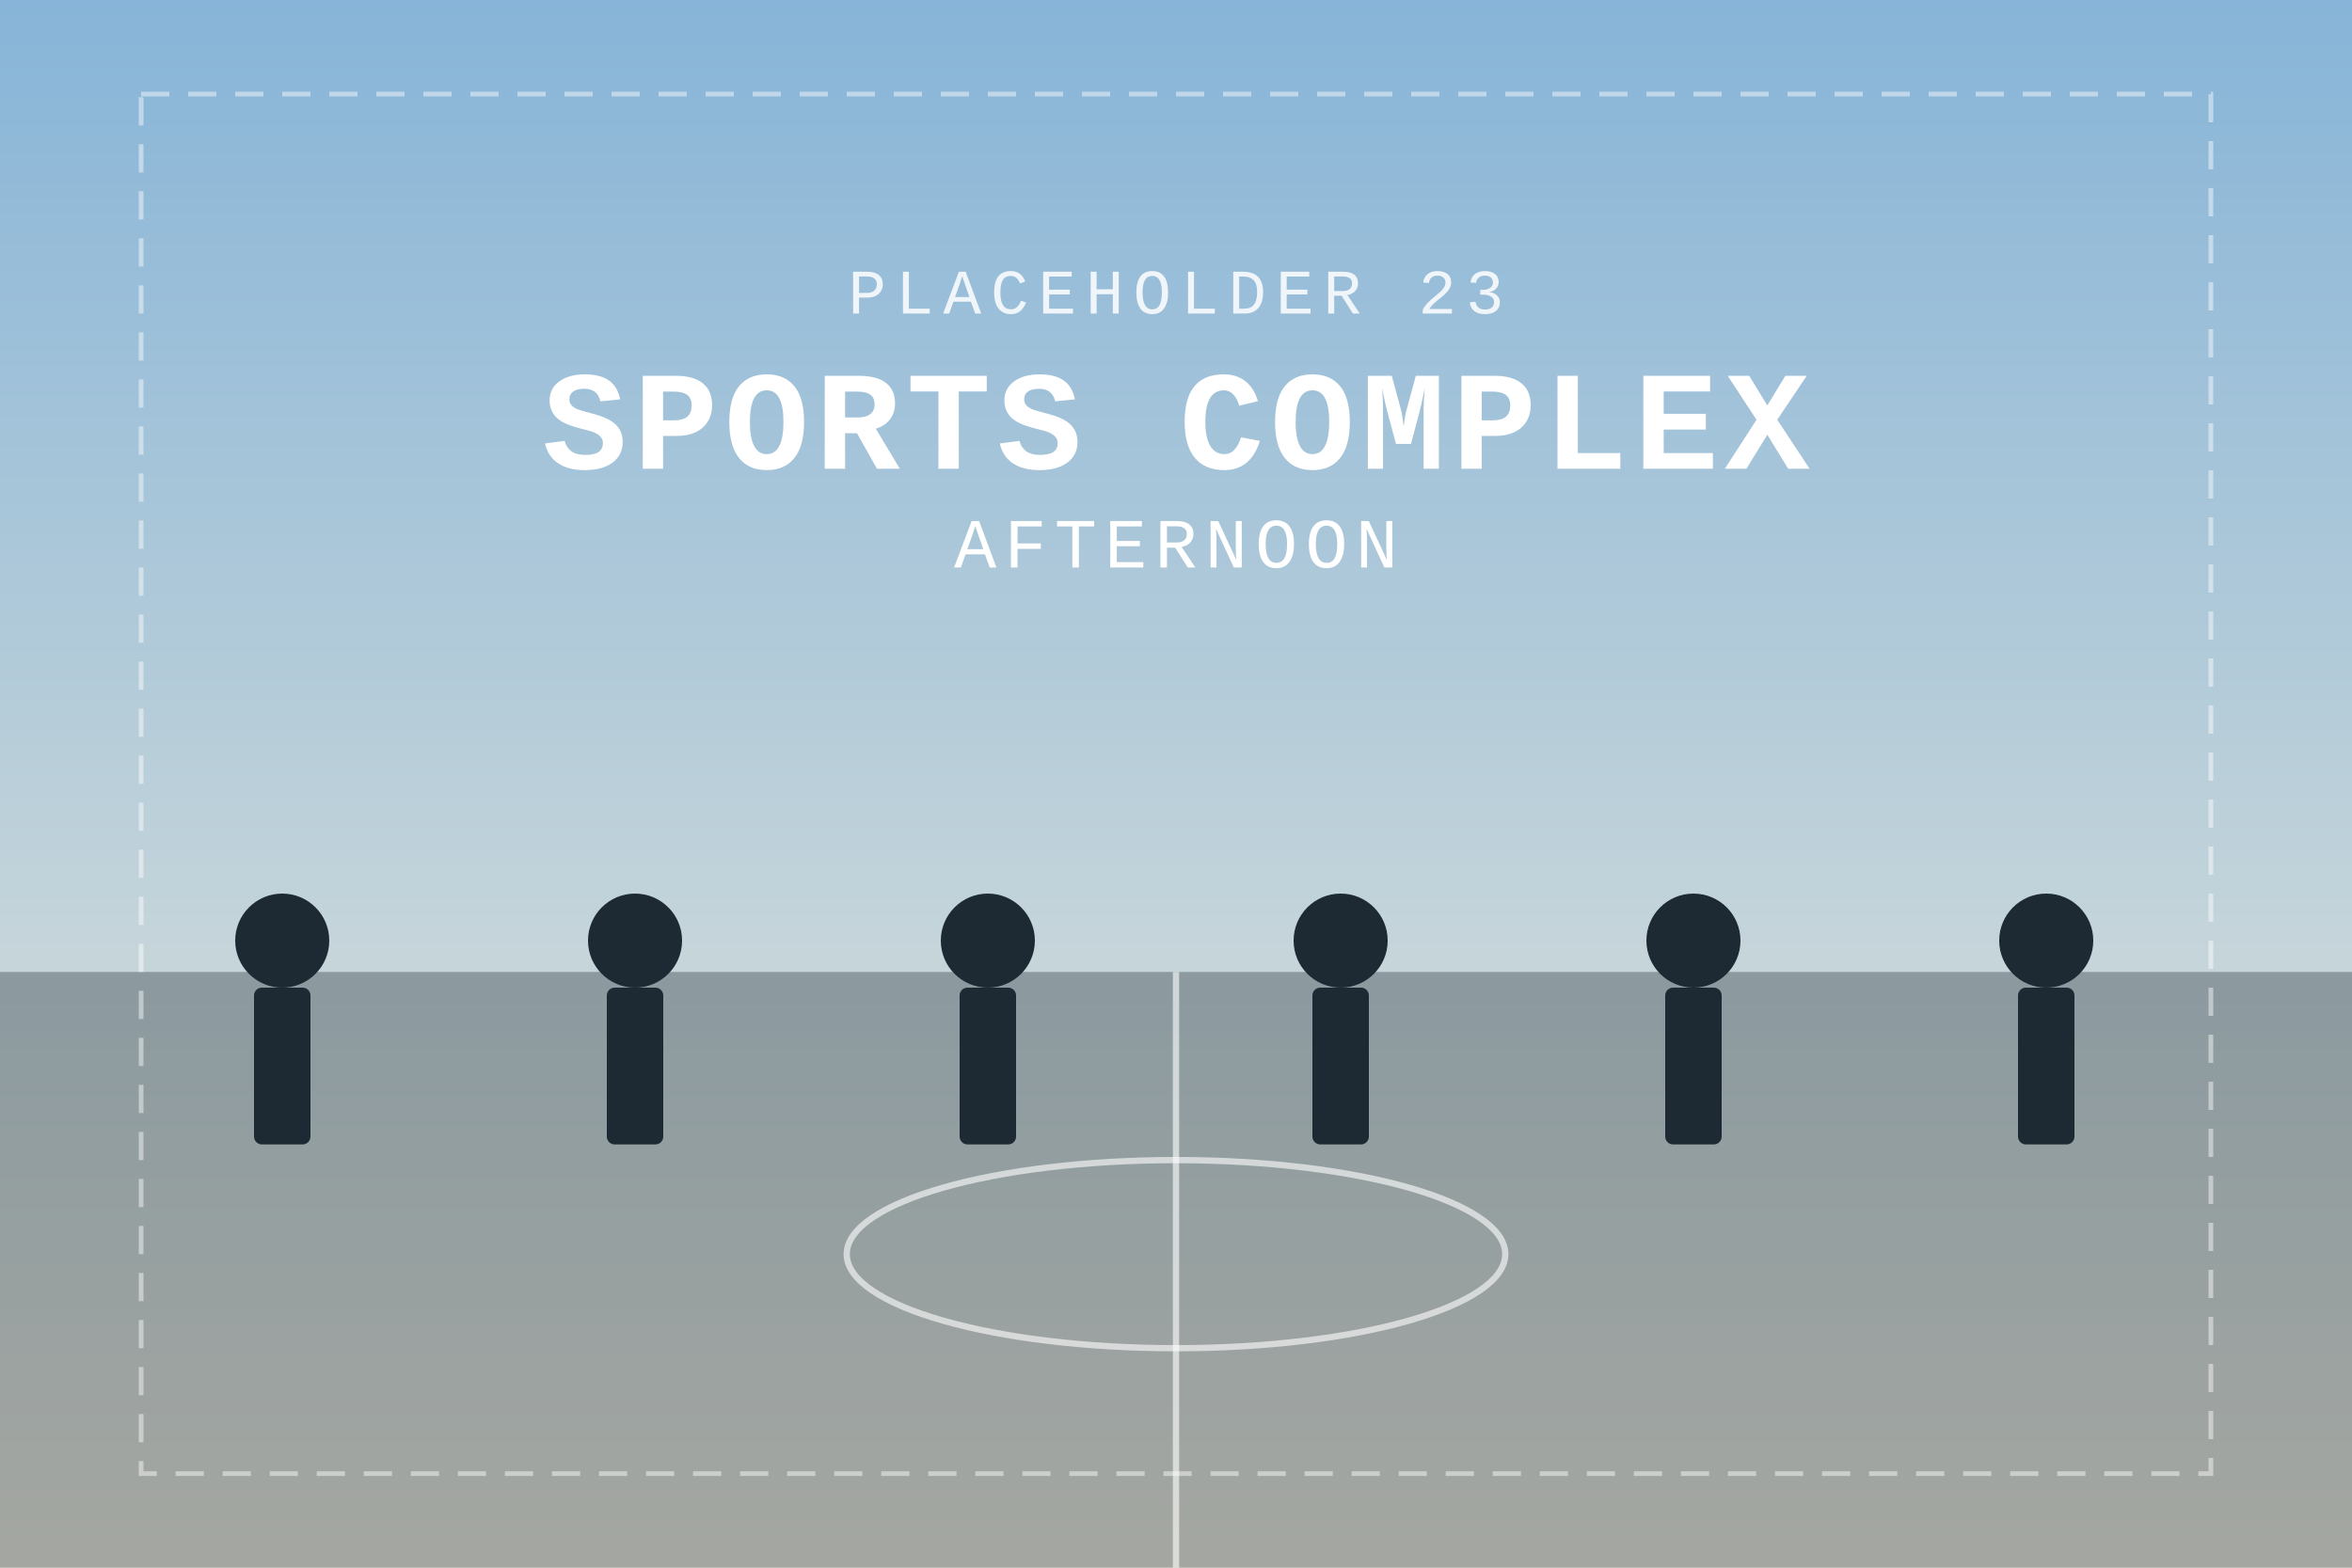
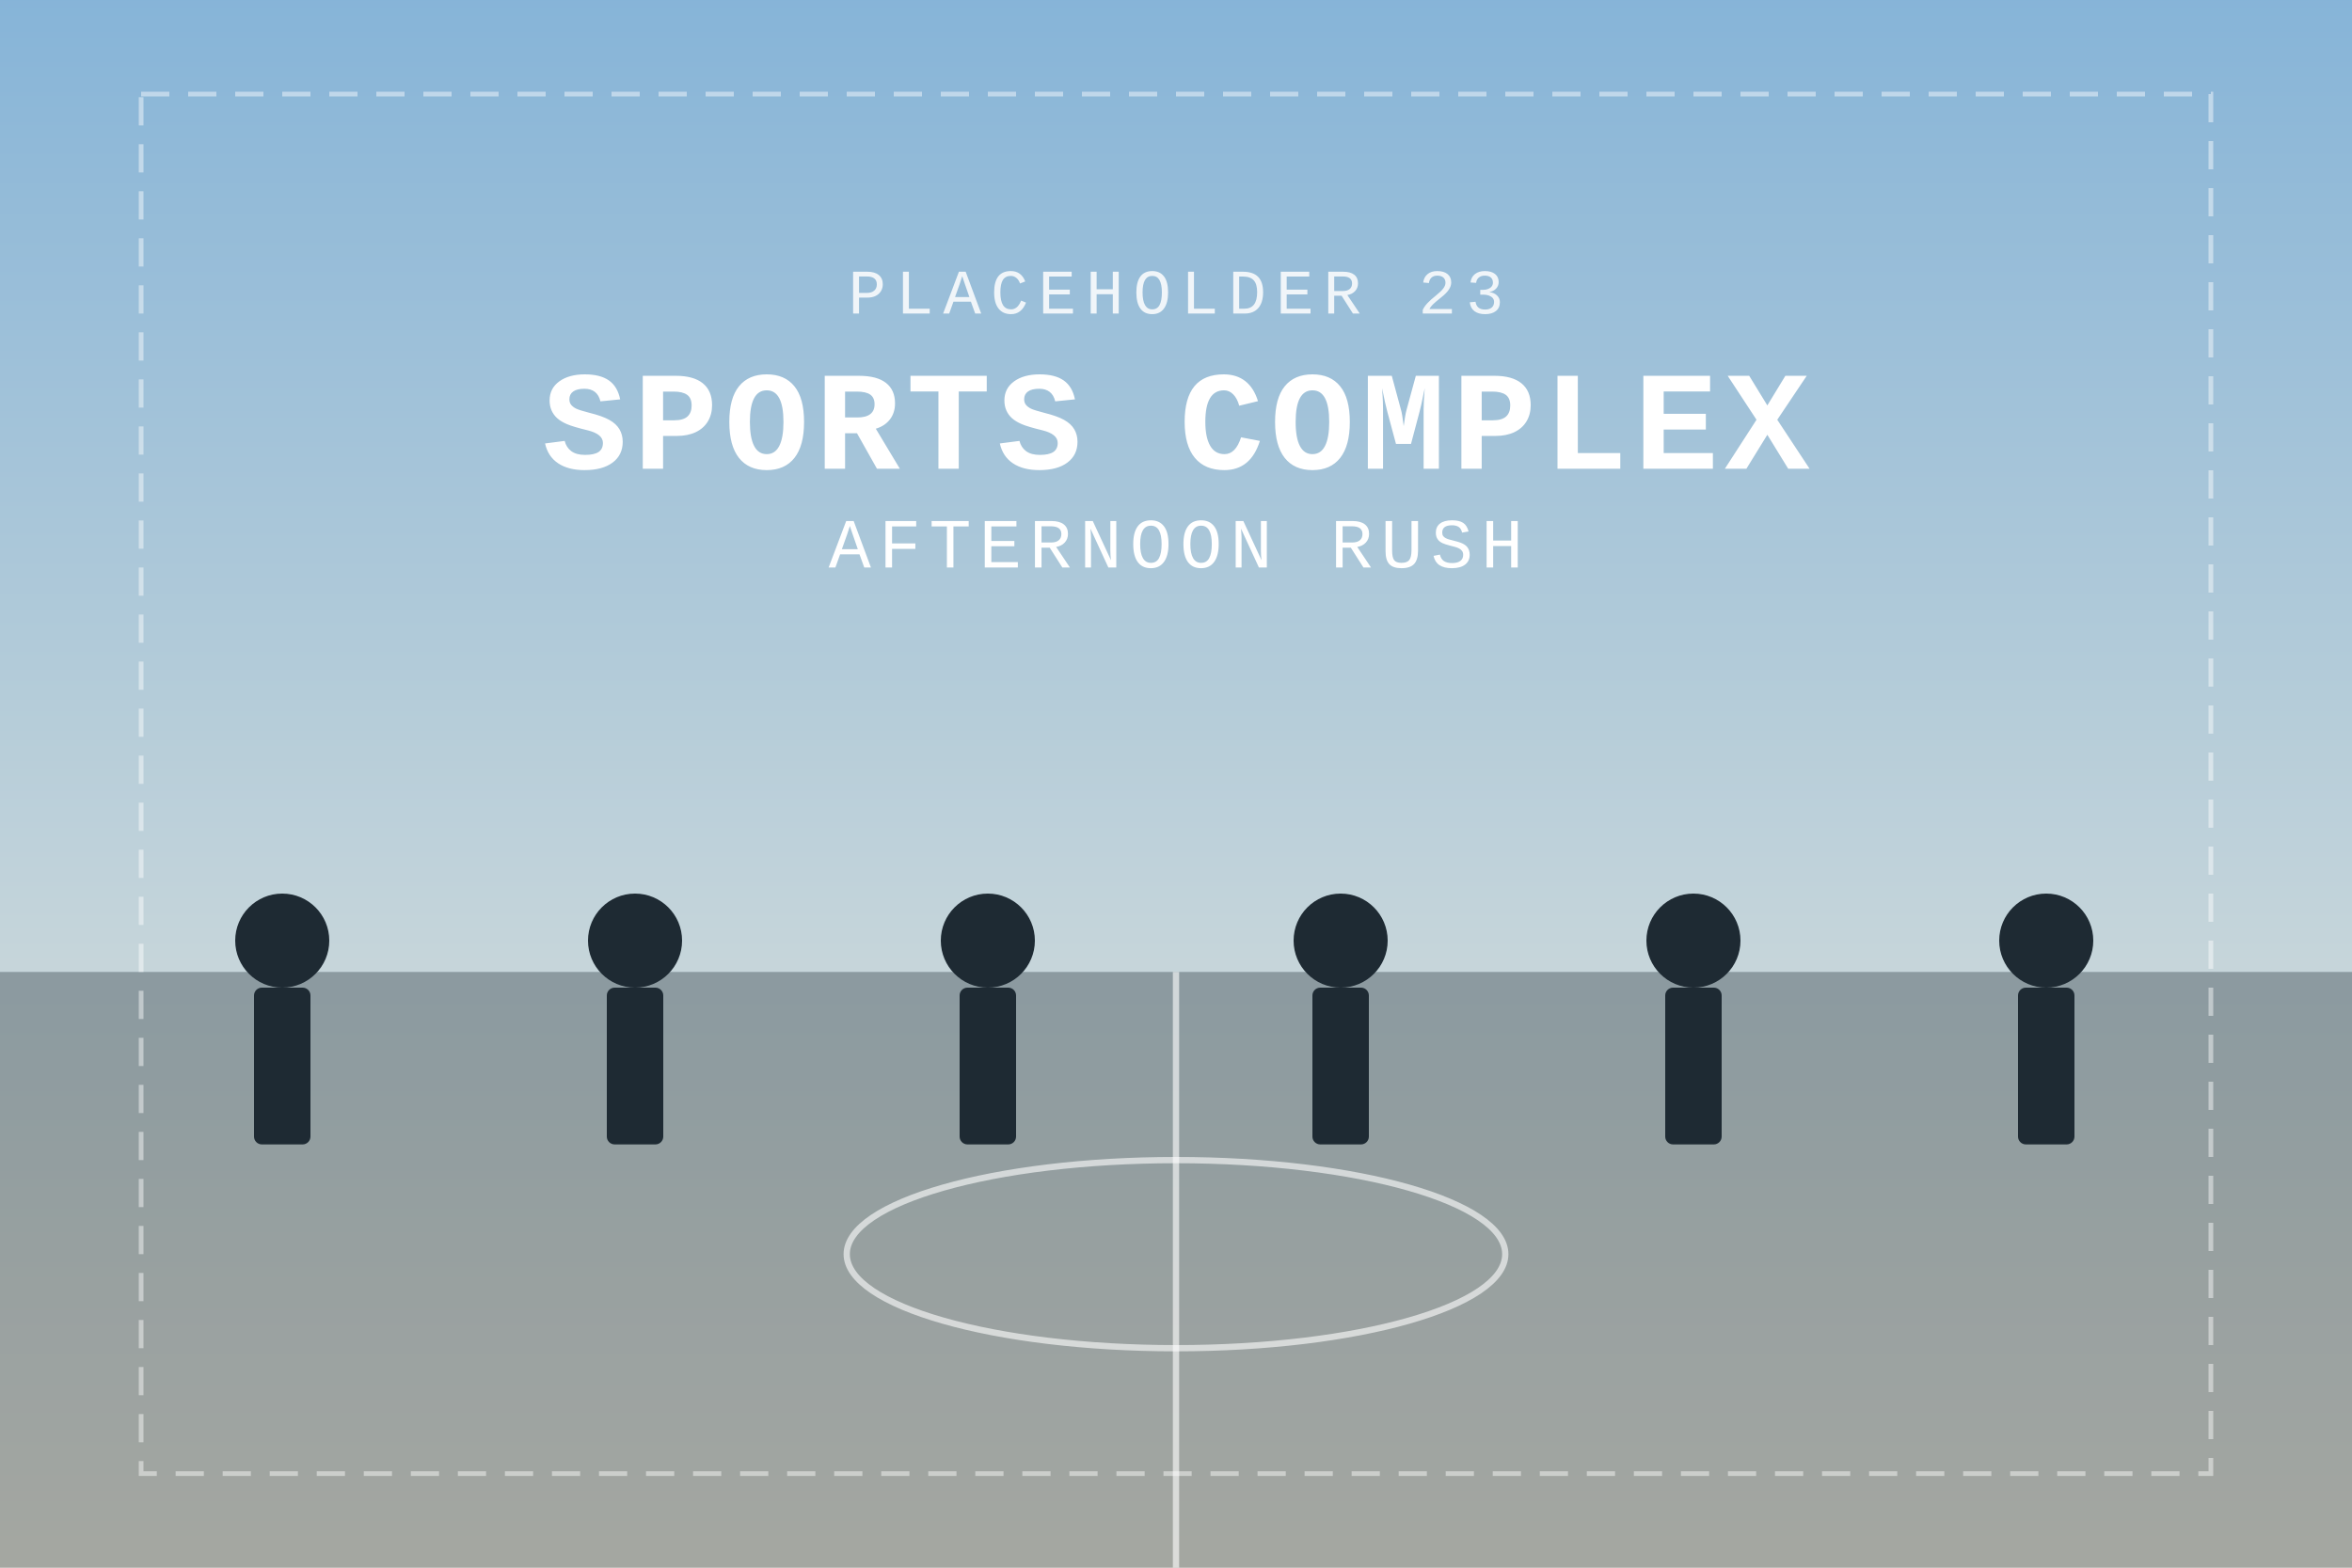
<svg xmlns="http://www.w3.org/2000/svg" width="1500" height="1000" viewBox="0 0 1500 1000">
  <defs>
    <linearGradient id="sky" x1="0" y1="0" x2="0" y2="1">
      <stop offset="0" stop-color="#86b4d8" />
      <stop offset="1" stop-color="#eeeadb" />
    </linearGradient>
  </defs>
  <rect width="1500" height="1000" fill="url(#sky)" />
  <rect x="0" y="620.0" width="1500" height="380.0" fill="#1e2a33" opacity=".35" />
  <ellipse cx="750.0" cy="800.0" rx="210" ry="60.0" fill="none" stroke="#fff" stroke-width="4" opacity=".6" />
  <line x1="750.0" y1="620.0" x2="750.0" y2="1000" stroke="#fff" stroke-width="4" opacity=".6" />
  <circle cx="180.0" cy="600.0" r="30.0" fill="#1e2a33" />
  <rect x="162.0" y="630.0" width="36.0" height="100.0" rx="5" fill="#1e2a33" />
  <circle cx="405.0" cy="600.0" r="30.0" fill="#1e2a33" />
  <rect x="387.0" y="630.0" width="36.0" height="100.0" rx="5" fill="#1e2a33" />
  <circle cx="630.0" cy="600.0" r="30.0" fill="#1e2a33" />
  <rect x="612.0" y="630.0" width="36.0" height="100.0" rx="5" fill="#1e2a33" />
  <circle cx="855.0" cy="600.0" r="30.0" fill="#1e2a33" />
  <rect x="837.0" y="630.0" width="36.0" height="100.0" rx="5" fill="#1e2a33" />
  <circle cx="1080.0" cy="600.0" r="30.0" fill="#1e2a33" />
  <rect x="1062.0" y="630.0" width="36.0" height="100.0" rx="5" fill="#1e2a33" />
  <circle cx="1305.0" cy="600.0" r="30.0" fill="#1e2a33" />
  <rect x="1287.0" y="630.0" width="36.0" height="100.0" rx="5" fill="#1e2a33" />
  <rect x="90.0" y="60.0" width="1320.0" height="880.0" fill="none" stroke="#fff" stroke-opacity=".45" stroke-width="3" stroke-dasharray="18 12" />
  <g font-family="Courier New, monospace" fill="#fff" text-anchor="middle">
    <text x="750.0" y="200.0" font-size="40.5" letter-spacing="6" opacity=".85">PLACEHOLDER 23</text>
    <text x="750.0" y="299.0" font-size="90.0" font-weight="700" letter-spacing="4">SPORTS COMPLEX</text>
-     <text x="750.0" y="362.0" font-size="45.0" letter-spacing="5">AFTERNOON</text>
+     <text x="750.0" y="362.0" font-size="45.0" letter-spacing="5">AFTERNOON RUSH</text>
  </g>
</svg>
